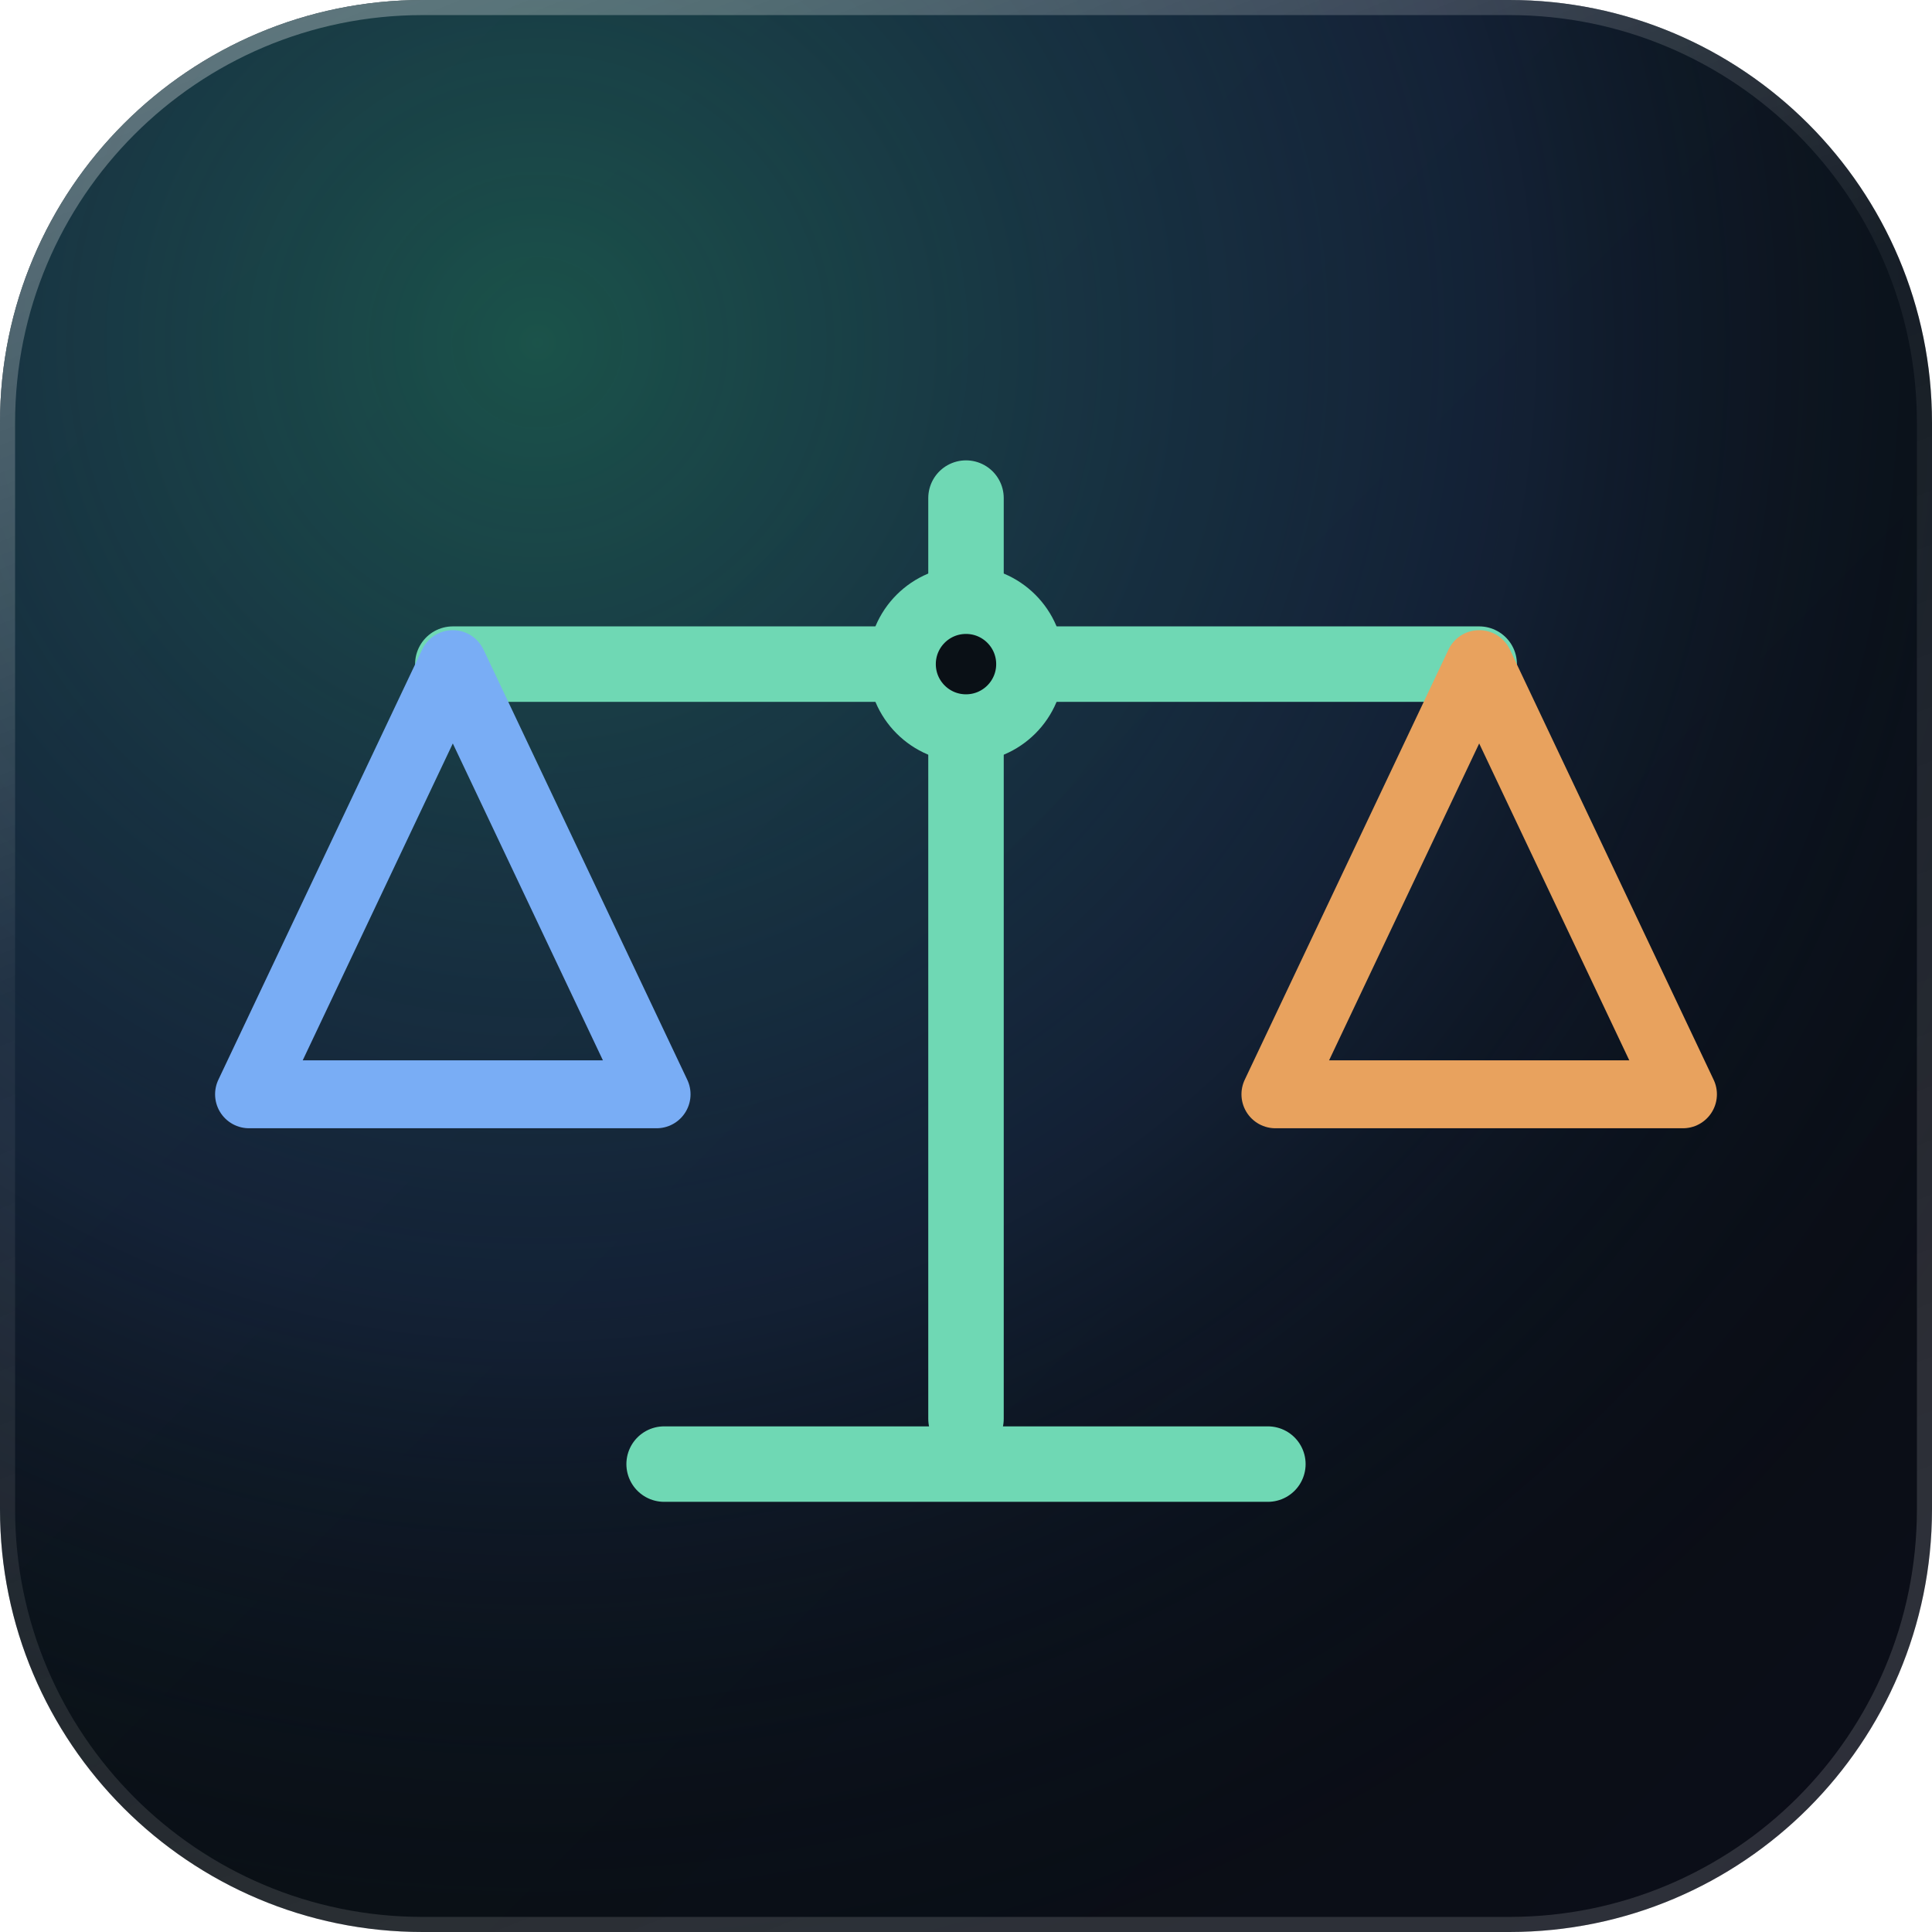
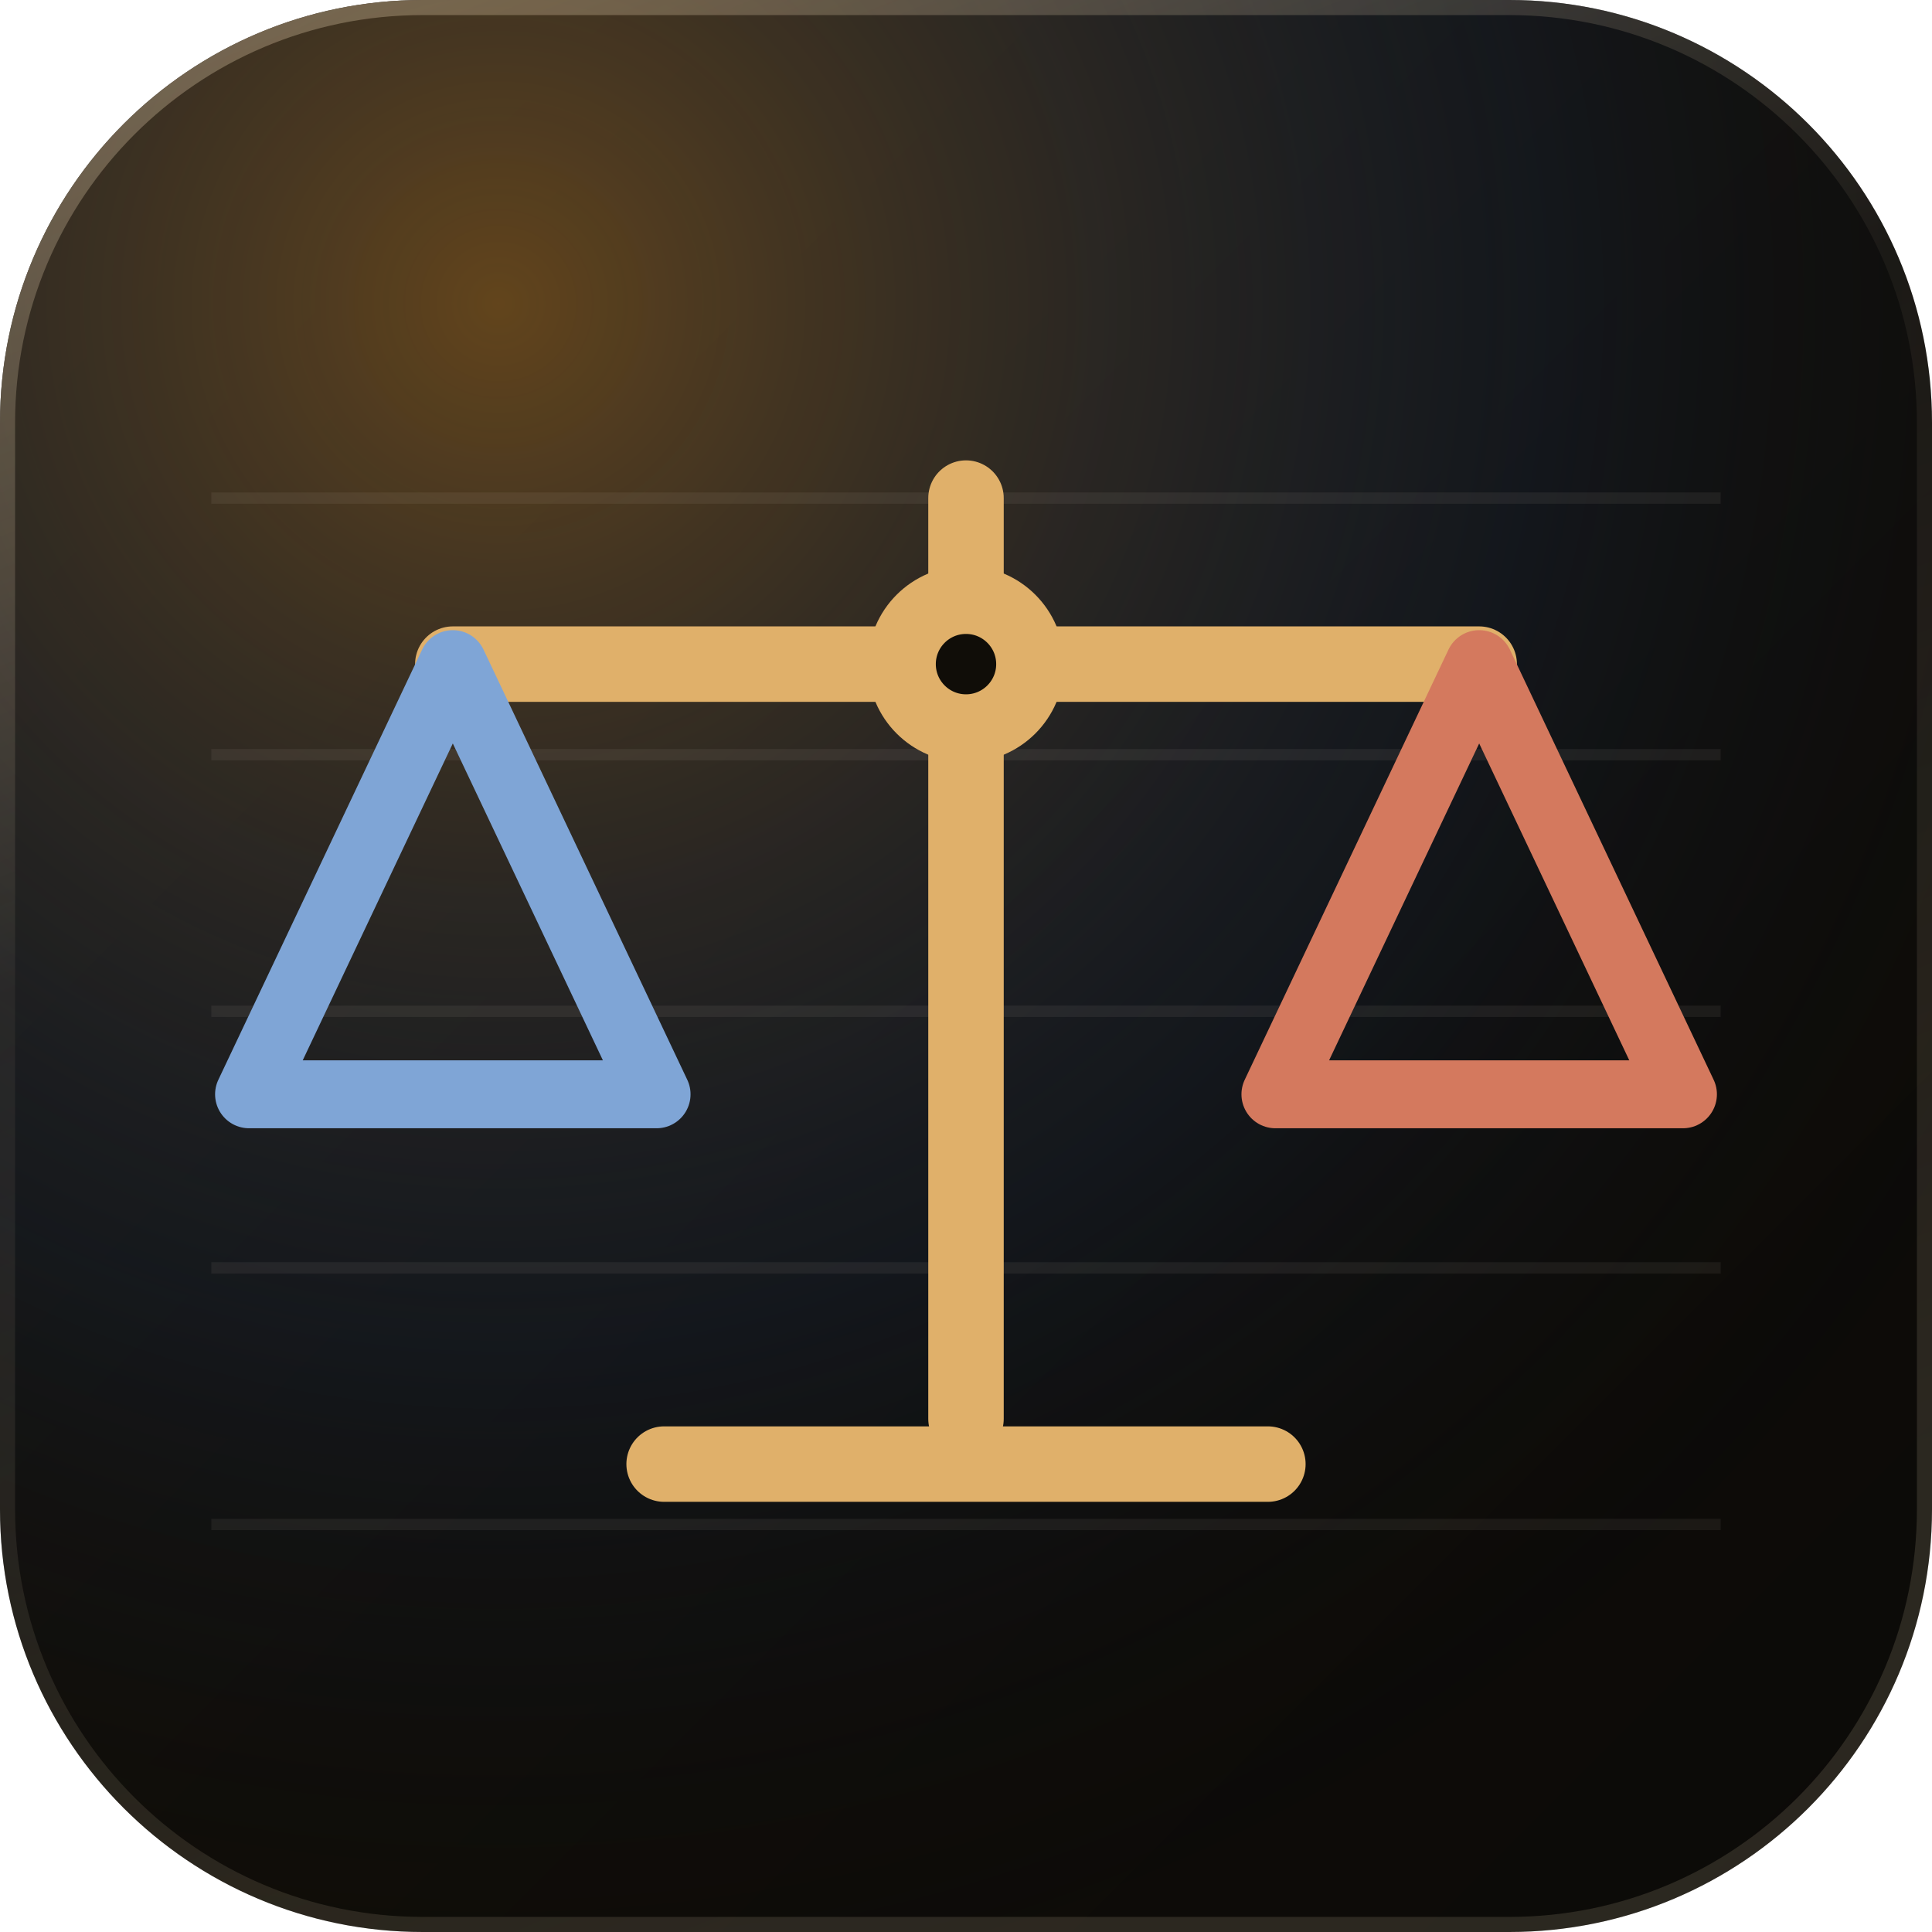
<svg xmlns="http://www.w3.org/2000/svg" viewBox="0 0 512 512" width="512" height="512">
  <defs>
    <linearGradient id="tlo" x1="0" y1="0" x2="1" y2="1">
-       <stop offset="0" stop-color="#0C1418" />
-       <stop offset=".55" stop-color="#0A1016" />
-       <stop offset="1" stop-color="#0B0D18" />
+       <stop offset="0" stop-color="#171208" />
+       <stop offset=".55" stop-color="#100D08" />
+       <stop offset="1" stop-color="#0B0A08" />
    </linearGradient>
-     <radialGradient id="blask" cx=".28" cy=".18" r=".9">
-       <stop offset="0" stop-color="#1D5E52" stop-opacity=".85" />
-       <stop offset=".55" stop-color="#24406F" stop-opacity=".35" />
+     <radialGradient id="blask" cx=".26" cy=".16" r=".92">
+       <stop offset="0" stop-color="#6B4A1E" stop-opacity=".9" />
+       <stop offset=".58" stop-color="#1C2E4A" stop-opacity=".3" />
      <stop offset="1" stop-color="#000" stop-opacity="0" />
    </radialGradient>
    <linearGradient id="krawedz" x1="0" y1="0" x2=".4" y2="1">
-       <stop offset="0" stop-color="#fff" stop-opacity=".34" />
-       <stop offset=".45" stop-color="#fff" stop-opacity=".05" />
-       <stop offset="1" stop-color="#fff" stop-opacity=".14" />
+       <stop offset="0" stop-color="#FFE8C4" stop-opacity=".32" />
+       <stop offset=".45" stop-color="#FFE8C4" stop-opacity=".05" />
+       <stop offset="1" stop-color="#FFE8C4" stop-opacity=".13" />
    </linearGradient>
  </defs>
  <rect width="512" height="512" rx="112" fill="url(#tlo)" />
  <rect width="512" height="512" rx="112" fill="url(#blask)" />
+   <g stroke="#EEE2CD" stroke-opacity=".07" stroke-width="3">
+     <path d="M56 132h400M56 200h400M56 268h400M56 336h400M56 404h400" />
+   </g>
  <rect x="2" y="2" width="508" height="508" rx="110" fill="none" stroke="url(#krawedz)" stroke-width="4" />
  <g fill="none" stroke-linecap="round" stroke-linejoin="round">
-     <path d="M256 132v244" stroke="#6FD8B4" stroke-width="20" />
-     <path d="M176 388h160" stroke="#6FD8B4" stroke-width="20" />
-     <path d="M120 176h272" stroke="#6FD8B4" stroke-width="20" />
-     <circle cx="256" cy="176" r="17" fill="#0A1016" stroke="#6FD8B4" stroke-width="18" />
-     <path d="M120 176 66 290h108L120 176Z" stroke="#79ADF5" stroke-width="18" />
-     <path d="M392 176l-54 114h108l-54-114Z" stroke="#E8A25E" stroke-width="18" />
+     <path d="M256 132v244" stroke="#E0B06A" stroke-width="20" />
+     <path d="M176 388h160" stroke="#E0B06A" stroke-width="20" />
+     <path d="M120 176h272" stroke="#E0B06A" stroke-width="20" />
+     <circle cx="256" cy="176" r="17" fill="#100D08" stroke="#E0B06A" stroke-width="18" />
+     <path d="M120 176 66 290h108L120 176Z" stroke="#7FA5D6" stroke-width="18" />
+     <path d="M392 176l-54 114h108l-54-114Z" stroke="#D4795E" stroke-width="18" />
  </g>
</svg>
